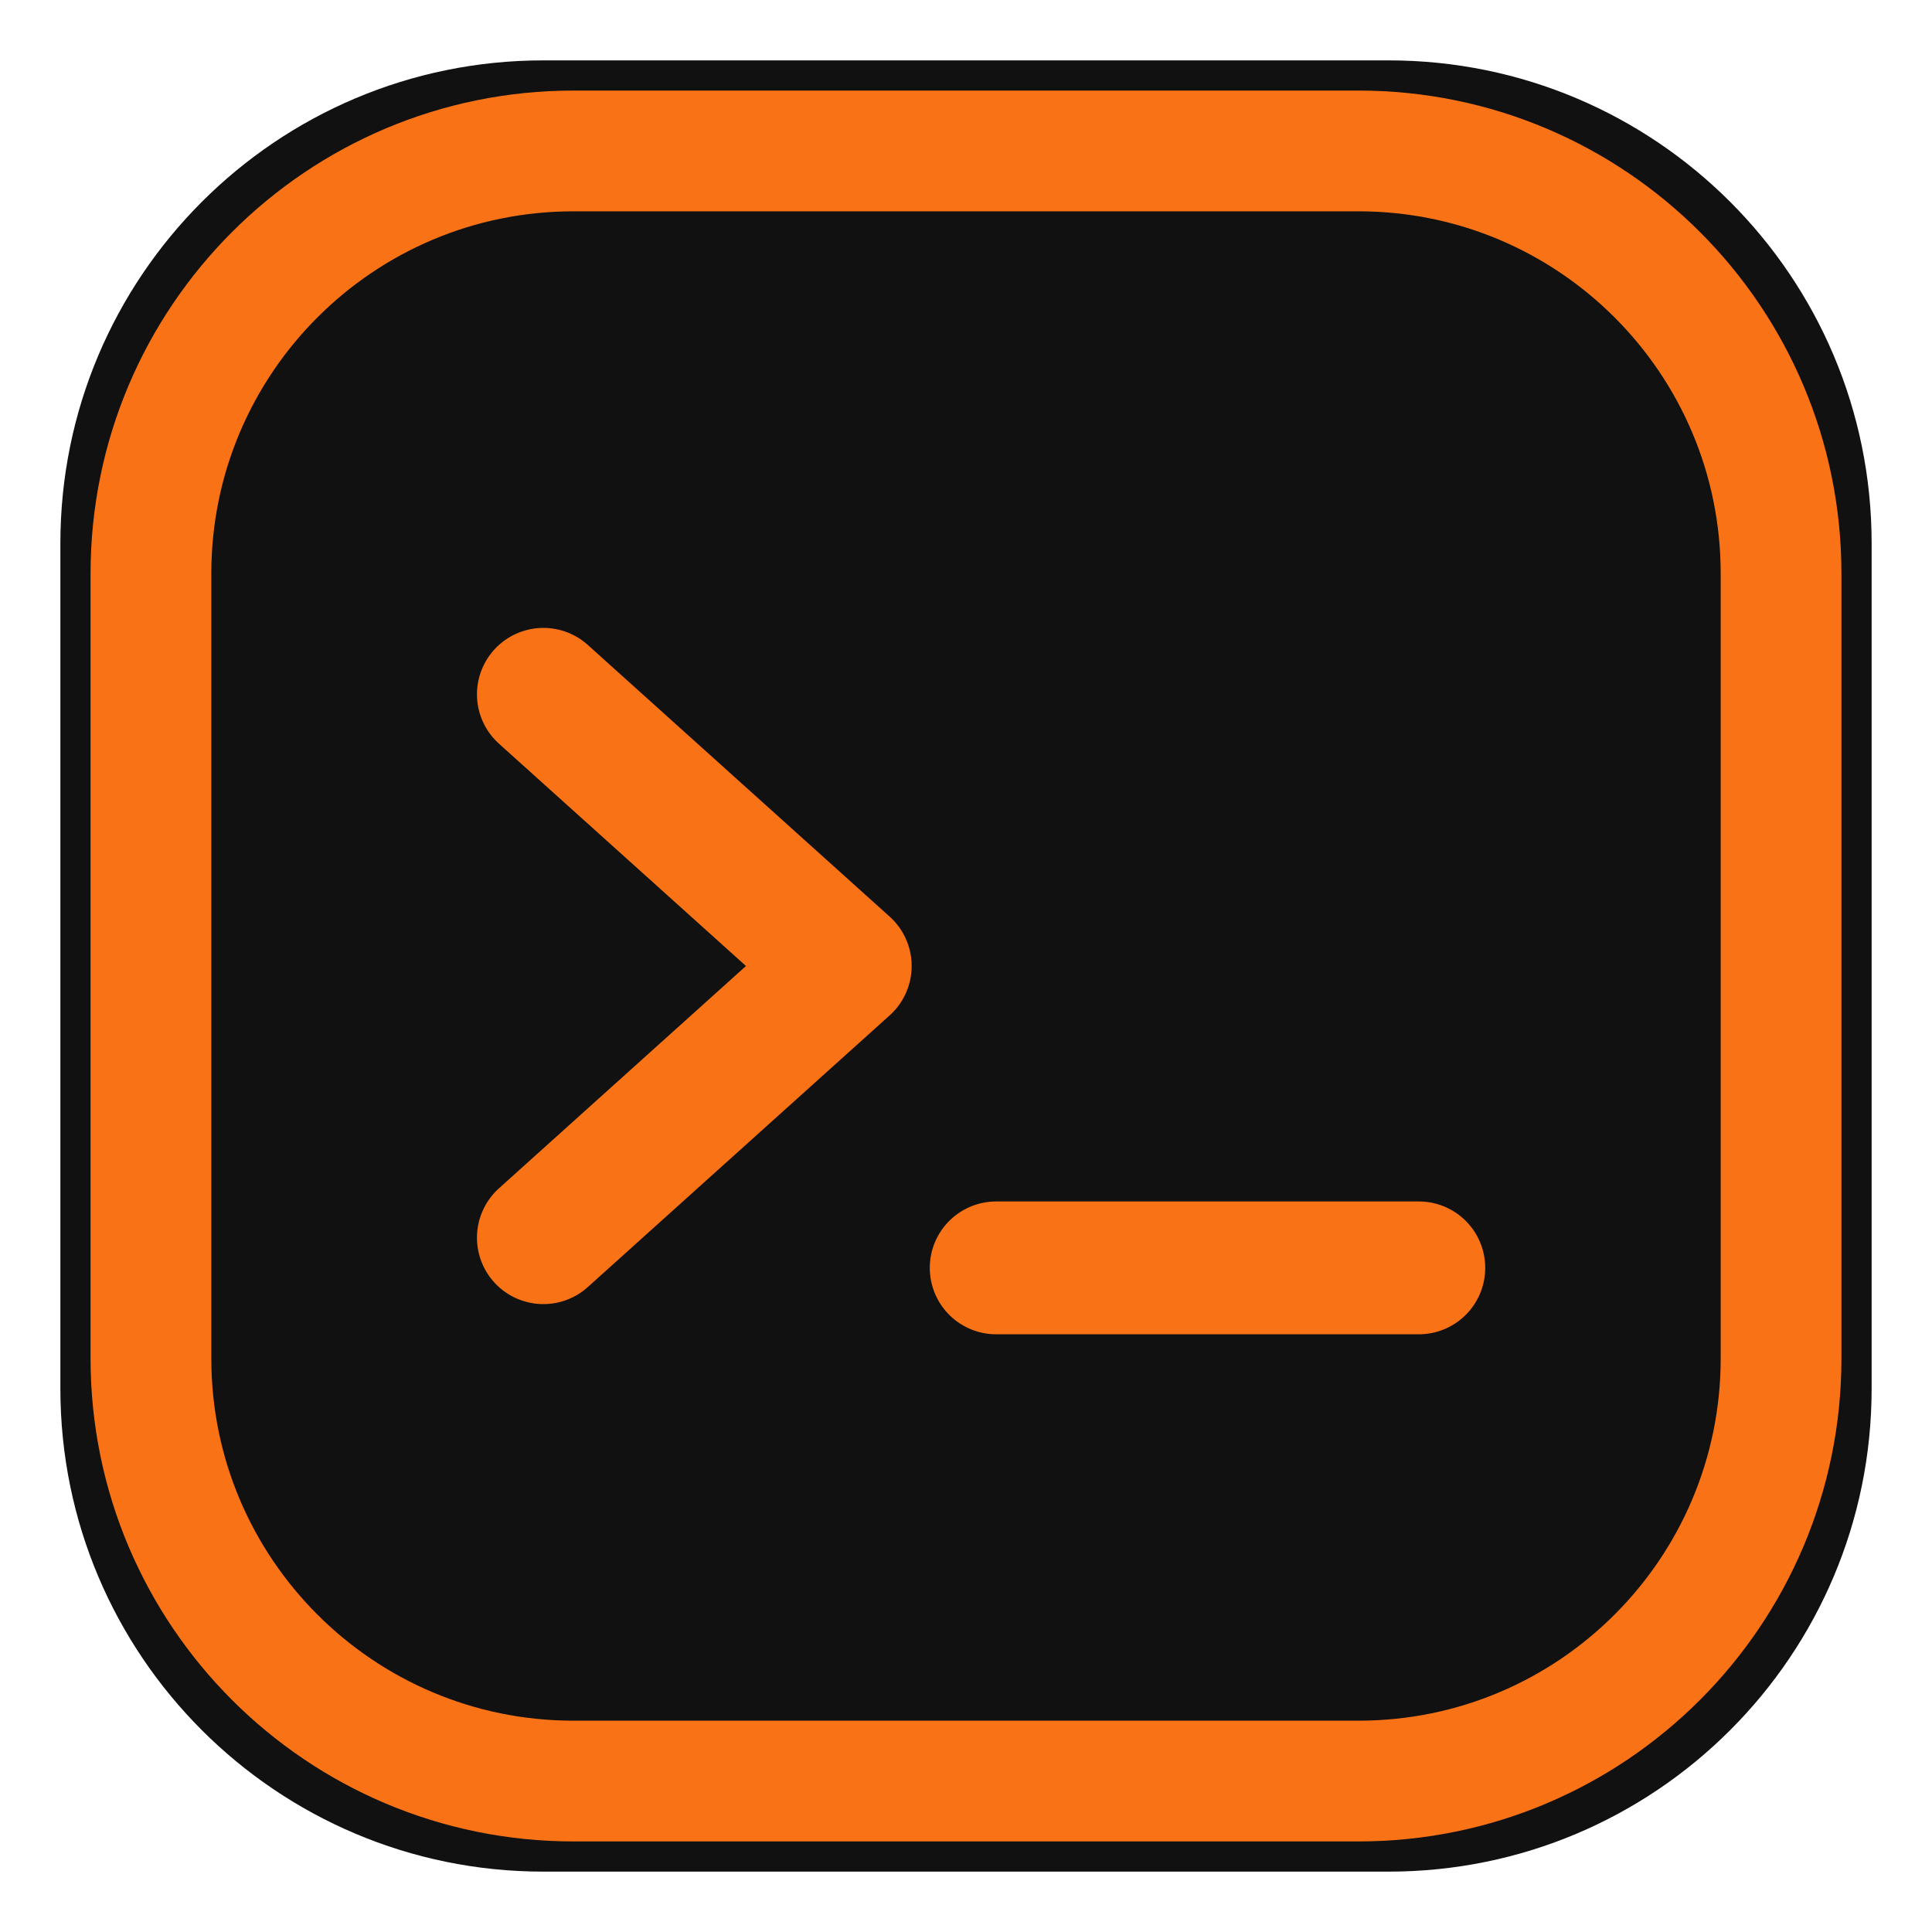
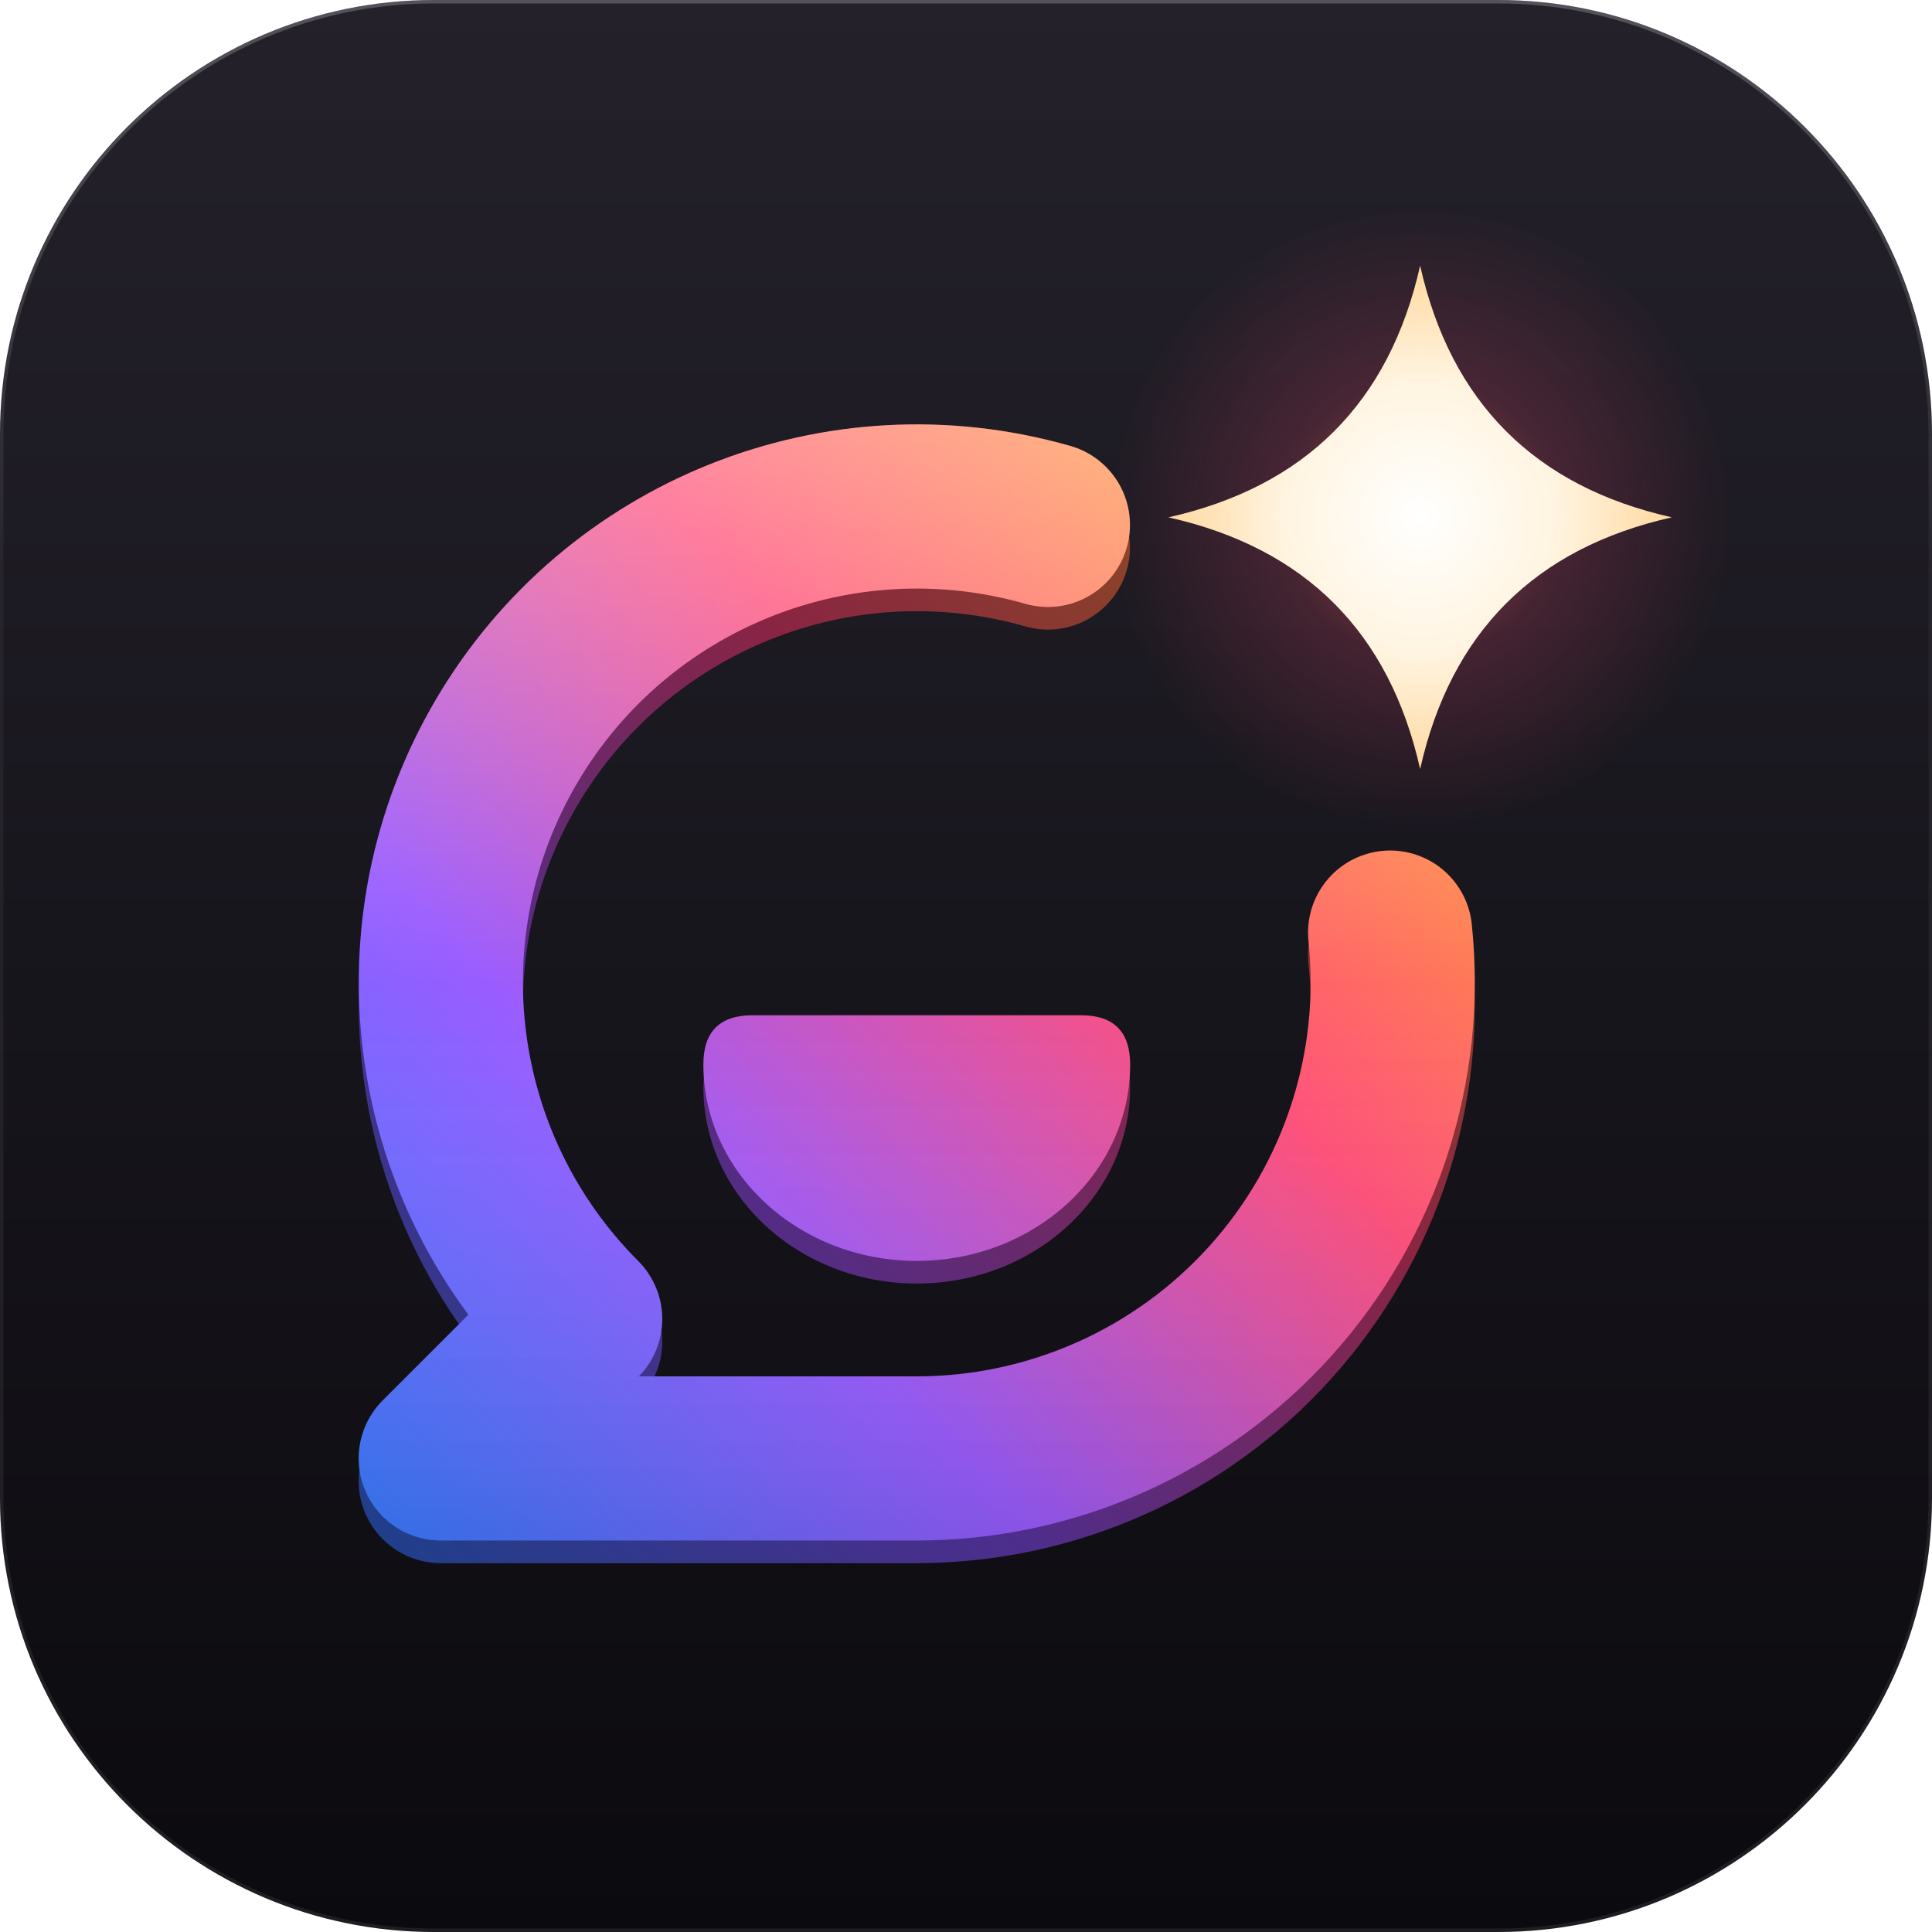
- <svg xmlns="http://www.w3.org/2000/svg" viewBox="0 0 32 32">
-   <rect x="1" y="1" width="30" height="30" rx="8" fill="#111111" />
-   <rect x="2.5" y="2.5" width="27" height="27" rx="7" fill="none" stroke="#f97316" stroke-width="2" />
-   <path d="M9 11.5l5 4.5-5 4.5" fill="none" stroke="#f97316" stroke-width="2.2" stroke-linecap="round" stroke-linejoin="round" />
-   <path d="M16.5 21h7" fill="none" stroke="#f97316" stroke-width="2.2" stroke-linecap="round" />
+ <svg xmlns="http://www.w3.org/2000/svg" viewBox="0 0 1024 1024">
+   <defs>
+     <linearGradient id="bg" x1="0" y1="0" x2="0" y2="1">
+       <stop offset="0" stop-color="#24212B" />
+       <stop offset="1" stop-color="#0B0A0E" />
+     </linearGradient>
+     <radialGradient id="bloom" cx="0.5" cy="0.5" r="0.5">
+       <stop offset="0" stop-color="#FF4F7A" stop-opacity="0.26" />
+       <stop offset="0.25" stop-color="#C255D9" stop-opacity="0.15" />
+       <stop offset="0.5" stop-color="#9A5CFF" stop-opacity="0.07" />
+       <stop offset="0.75" stop-color="#9A5CFF" stop-opacity="0.02" />
+       <stop offset="1" stop-color="#9A5CFF" stop-opacity="0" />
+     </radialGradient>
+     <linearGradient id="rim" x1="0" y1="0" x2="0" y2="1">
+       <stop offset="0" stop-color="#fff" stop-opacity="0.22" />
+       <stop offset="0.3" stop-color="#fff" stop-opacity="0.04" />
+       <stop offset="1" stop-color="#fff" stop-opacity="0.08" />
+     </linearGradient>
+     <linearGradient id="paint" gradientUnits="userSpaceOnUse" x1="196" y1="811" x2="747" y2="260">
+       <stop offset="0" stop-color="#3A7BFF" />
+       <stop offset="0.32" stop-color="#9A5CFF" />
+       <stop offset="0.64" stop-color="#FF4F7A" />
+       <stop offset="1" stop-color="#FFAE2B" />
+     </linearGradient>
+     <linearGradient id="side" gradientUnits="userSpaceOnUse" x1="196" y1="811" x2="747" y2="260">
+       <stop offset="0" stop-color="#1F3F8A" />
+       <stop offset="0.32" stop-color="#4E2D8C" />
+       <stop offset="0.64" stop-color="#8A2443" />
+       <stop offset="1" stop-color="#8A5A14" />
+     </linearGradient>
+     <linearGradient id="sheen" gradientUnits="userSpaceOnUse" x1="0" y1="231" x2="0" y2="811">
+       <stop offset="0" stop-color="#fff" stop-opacity="0.32" />
+       <stop offset="0.5" stop-color="#fff" stop-opacity="0" />
+       <stop offset="1" stop-color="#000" stop-opacity="0.10" />
+     </linearGradient>
+     <radialGradient id="spark" cx="0.5" cy="0.5" r="0.5">
+       <stop offset="0" stop-color="#FFFFFF" />
+       <stop offset="0.55" stop-color="#FFF4E0" />
+       <stop offset="1" stop-color="#FFD9A0" />
+     </radialGradient>
+     <radialGradient id="sglow" cx="0.5" cy="0.5" r="0.5">
+       <stop offset="0" stop-color="#FFAE2B" stop-opacity="0.55" />
+       <stop offset="0.45" stop-color="#FF4F7A" stop-opacity="0.18" />
+       <stop offset="1" stop-color="#FF4F7A" stop-opacity="0" />
+     </radialGradient>
+     <clipPath id="tclip">
+       <path d="M230,0 H794 A230,230 0 0 1 1024,230 V794 A230,230 0 0 1 794,1024 H230 A230,230 0 0 1 0,794 V230 A230,230 0 0 1 230,0 Z" />
+     </clipPath>
+   </defs>
+   <path d="M230,0 H794 A230,230 0 0 1 1024,230 V794 A230,230 0 0 1 794,1024 H230 A230,230 0 0 1 0,794 V230 A230,230 0 0 1 230,0 Z" fill="url(#bg)" />
+   <g clip-path="url(#tclip)">
+     <rect fill="url(#bloom)" />
+   </g>
+   <g transform="translate(0 12.0)">
+     <path d="M555.4,278.2 A252.3,252.3 0 0 0 307.5,699.1 L233.6,773.0 L485.9,773.0 A252.3,252.3 0 0 0 736.8,494.3" fill="none" stroke-width="87.0" stroke-linecap="round" stroke-linejoin="round" stroke="url(#side)" />
+     <path d="M398.9,538.1 L572.9,538.1 Q599.0,538.1 599.0,564.2 A113.1,104.1 0 0 1 372.8,564.2 Q372.8,538.1 398.9,538.1 Z" fill="url(#side)" />
+   </g>
+   <path d="M555.4,278.2 A252.3,252.3 0 0 0 307.5,699.1 L233.6,773.0 L485.9,773.0 A252.3,252.3 0 0 0 736.8,494.3" fill="none" stroke-width="87.0" stroke-linecap="round" stroke-linejoin="round" stroke="url(#paint)" />
+   <path d="M555.4,278.2 A252.3,252.3 0 0 0 307.5,699.1 L233.6,773.0 L485.9,773.0 A252.3,252.3 0 0 0 736.8,494.3" fill="none" stroke-width="87.0" stroke-linecap="round" stroke-linejoin="round" stroke="url(#sheen)" />
+   <path d="M398.9,538.1 L572.9,538.1 Q599.0,538.1 599.0,564.2 A113.1,104.1 0 0 1 372.8,564.2 Q372.8,538.1 398.9,538.1 Z" fill="url(#paint)" />
+   <path d="M398.9,538.1 L572.9,538.1 Q599.0,538.1 599.0,564.2 A113.1,104.1 0 0 1 372.8,564.2 Q372.8,538.1 398.9,538.1 Z" fill="url(#sheen)" />
+   <circle cx="752.7" cy="274.2" r="166.7" fill="url(#sglow)" />
+   <path d="M752.7,140.8 Q777.2,249.7 886.1,274.2 Q777.2,298.7 752.7,407.6 Q728.2,298.7 619.3,274.2 Q728.2,249.7 752.7,140.8 Z" fill="url(#spark)" />
+   <path d="M230,0 H794 A230,230 0 0 1 1024,230 V794 A230,230 0 0 1 794,1024 H230 A230,230 0 0 1 0,794 V230 A230,230 0 0 1 230,0 Z" fill="none" stroke="url(#rim)" stroke-width="3.7" clip-path="url(#tclip)" />
</svg>
